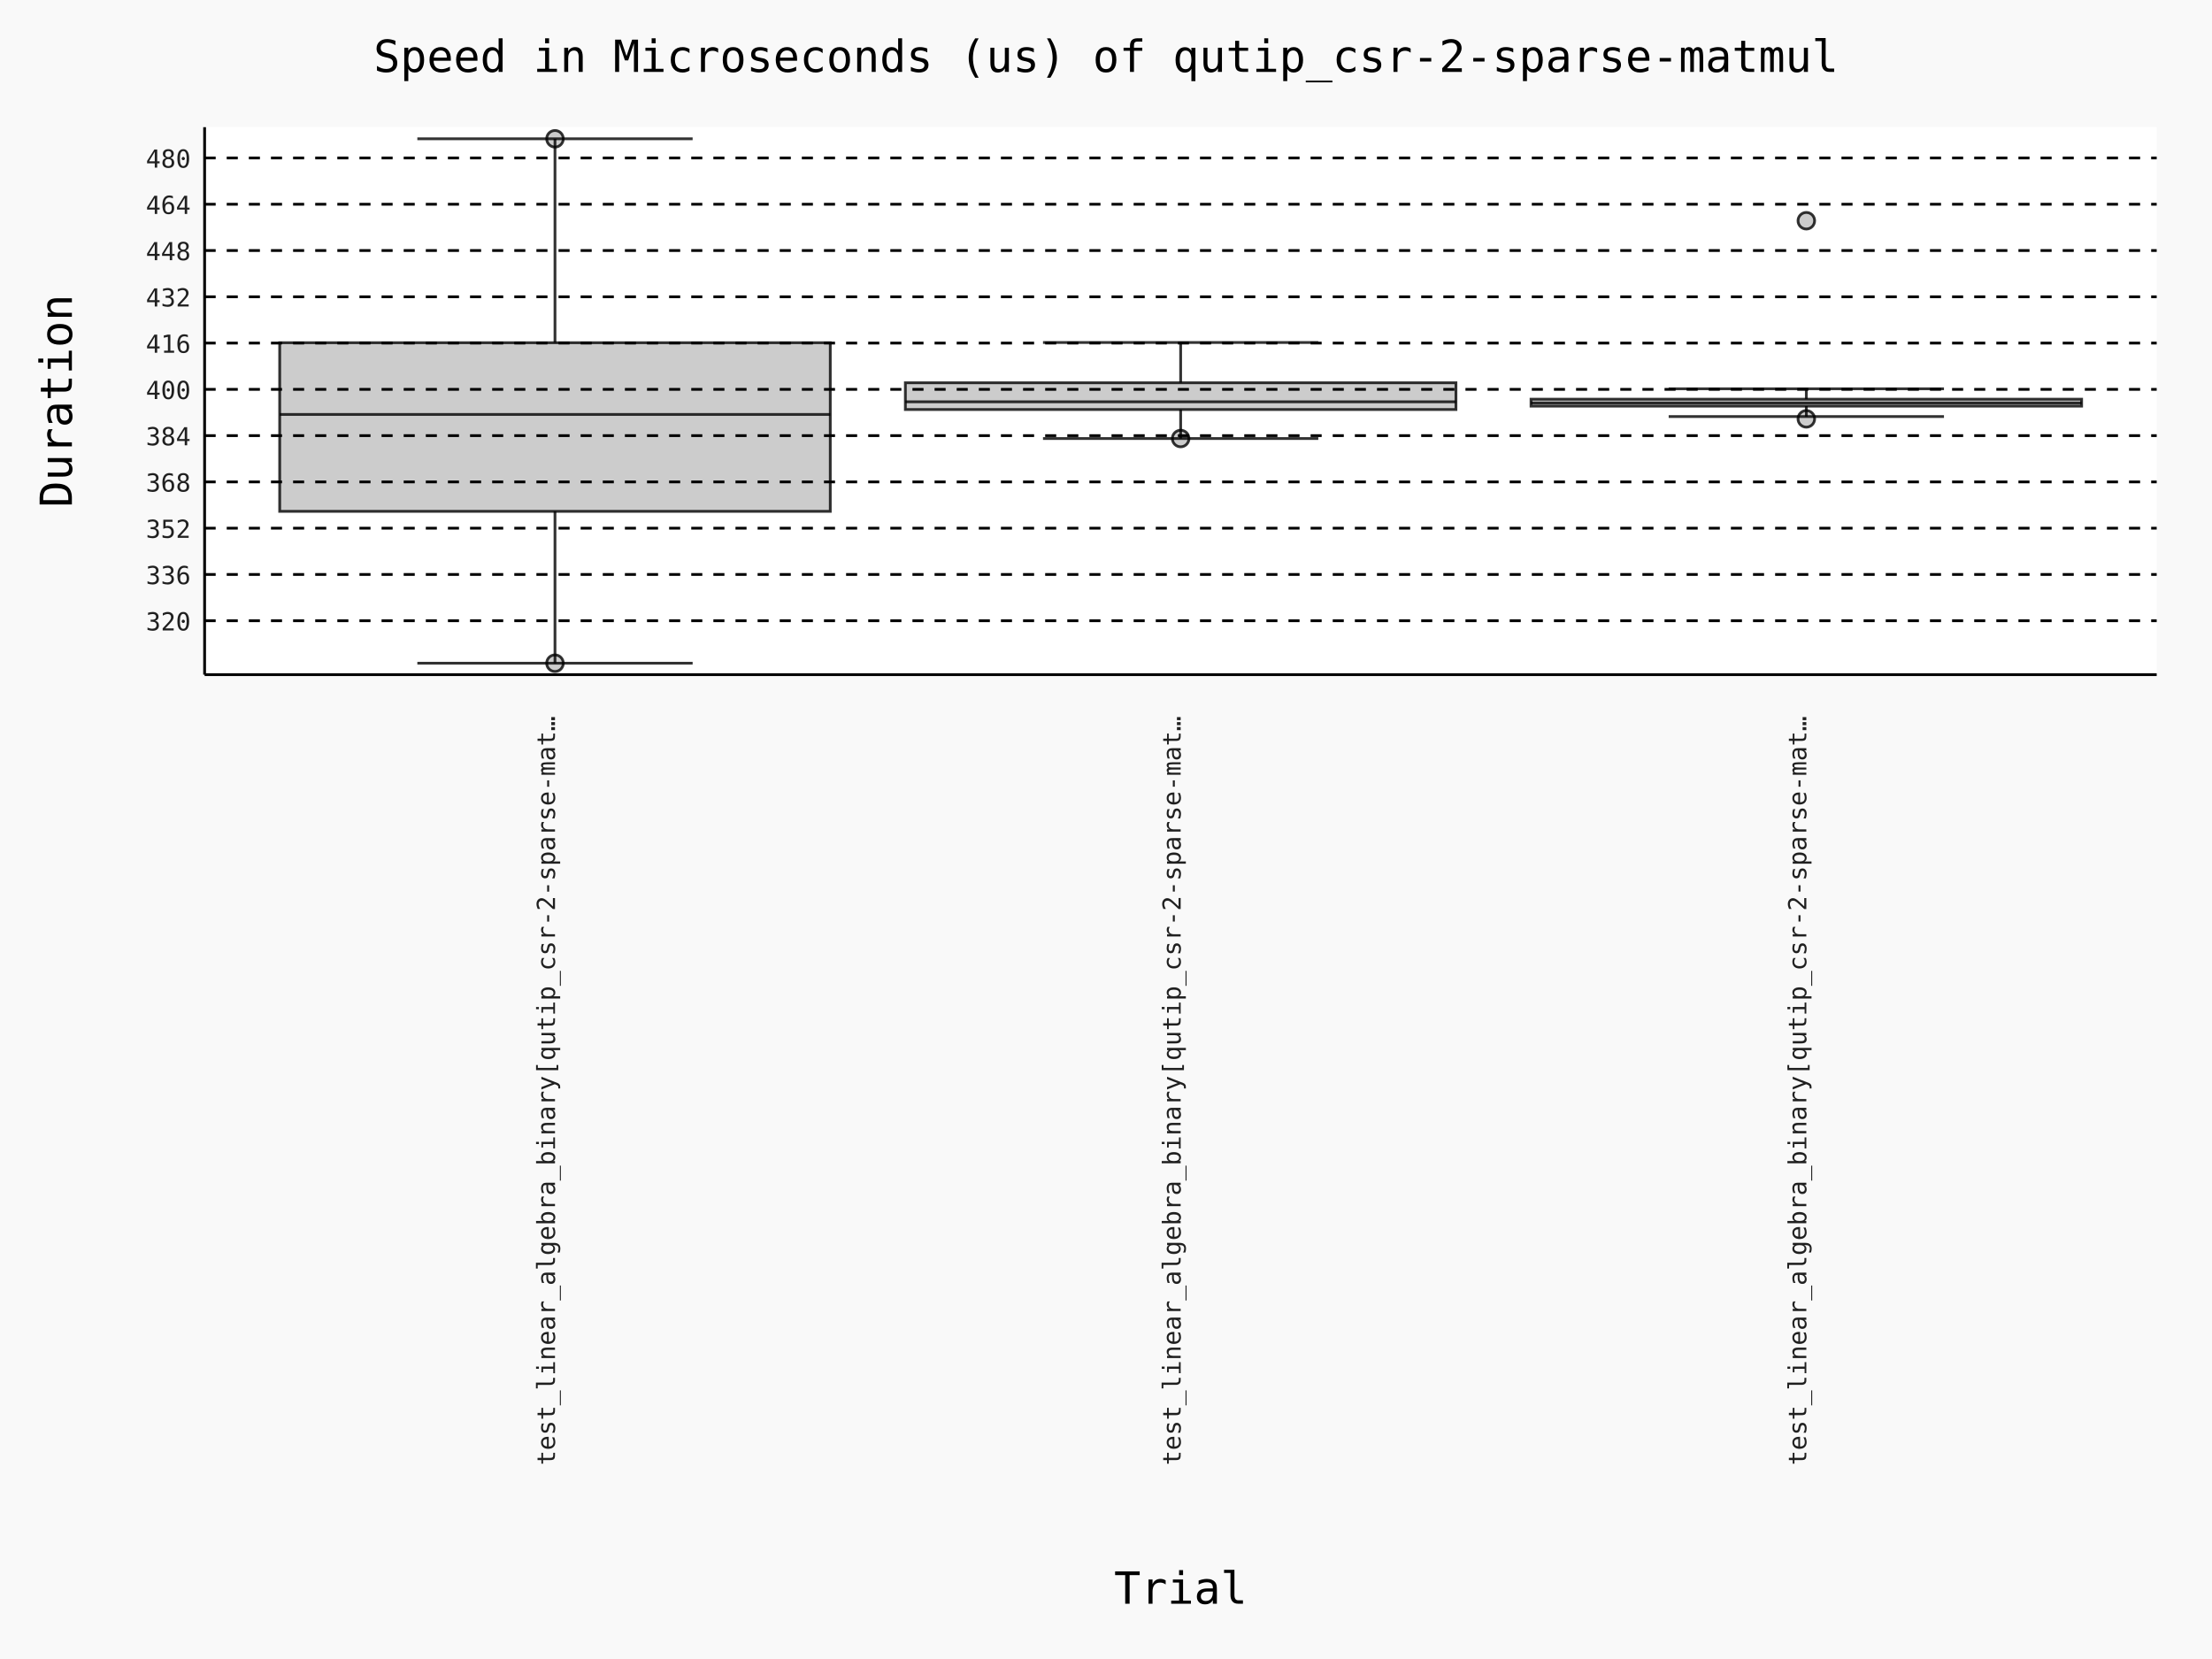
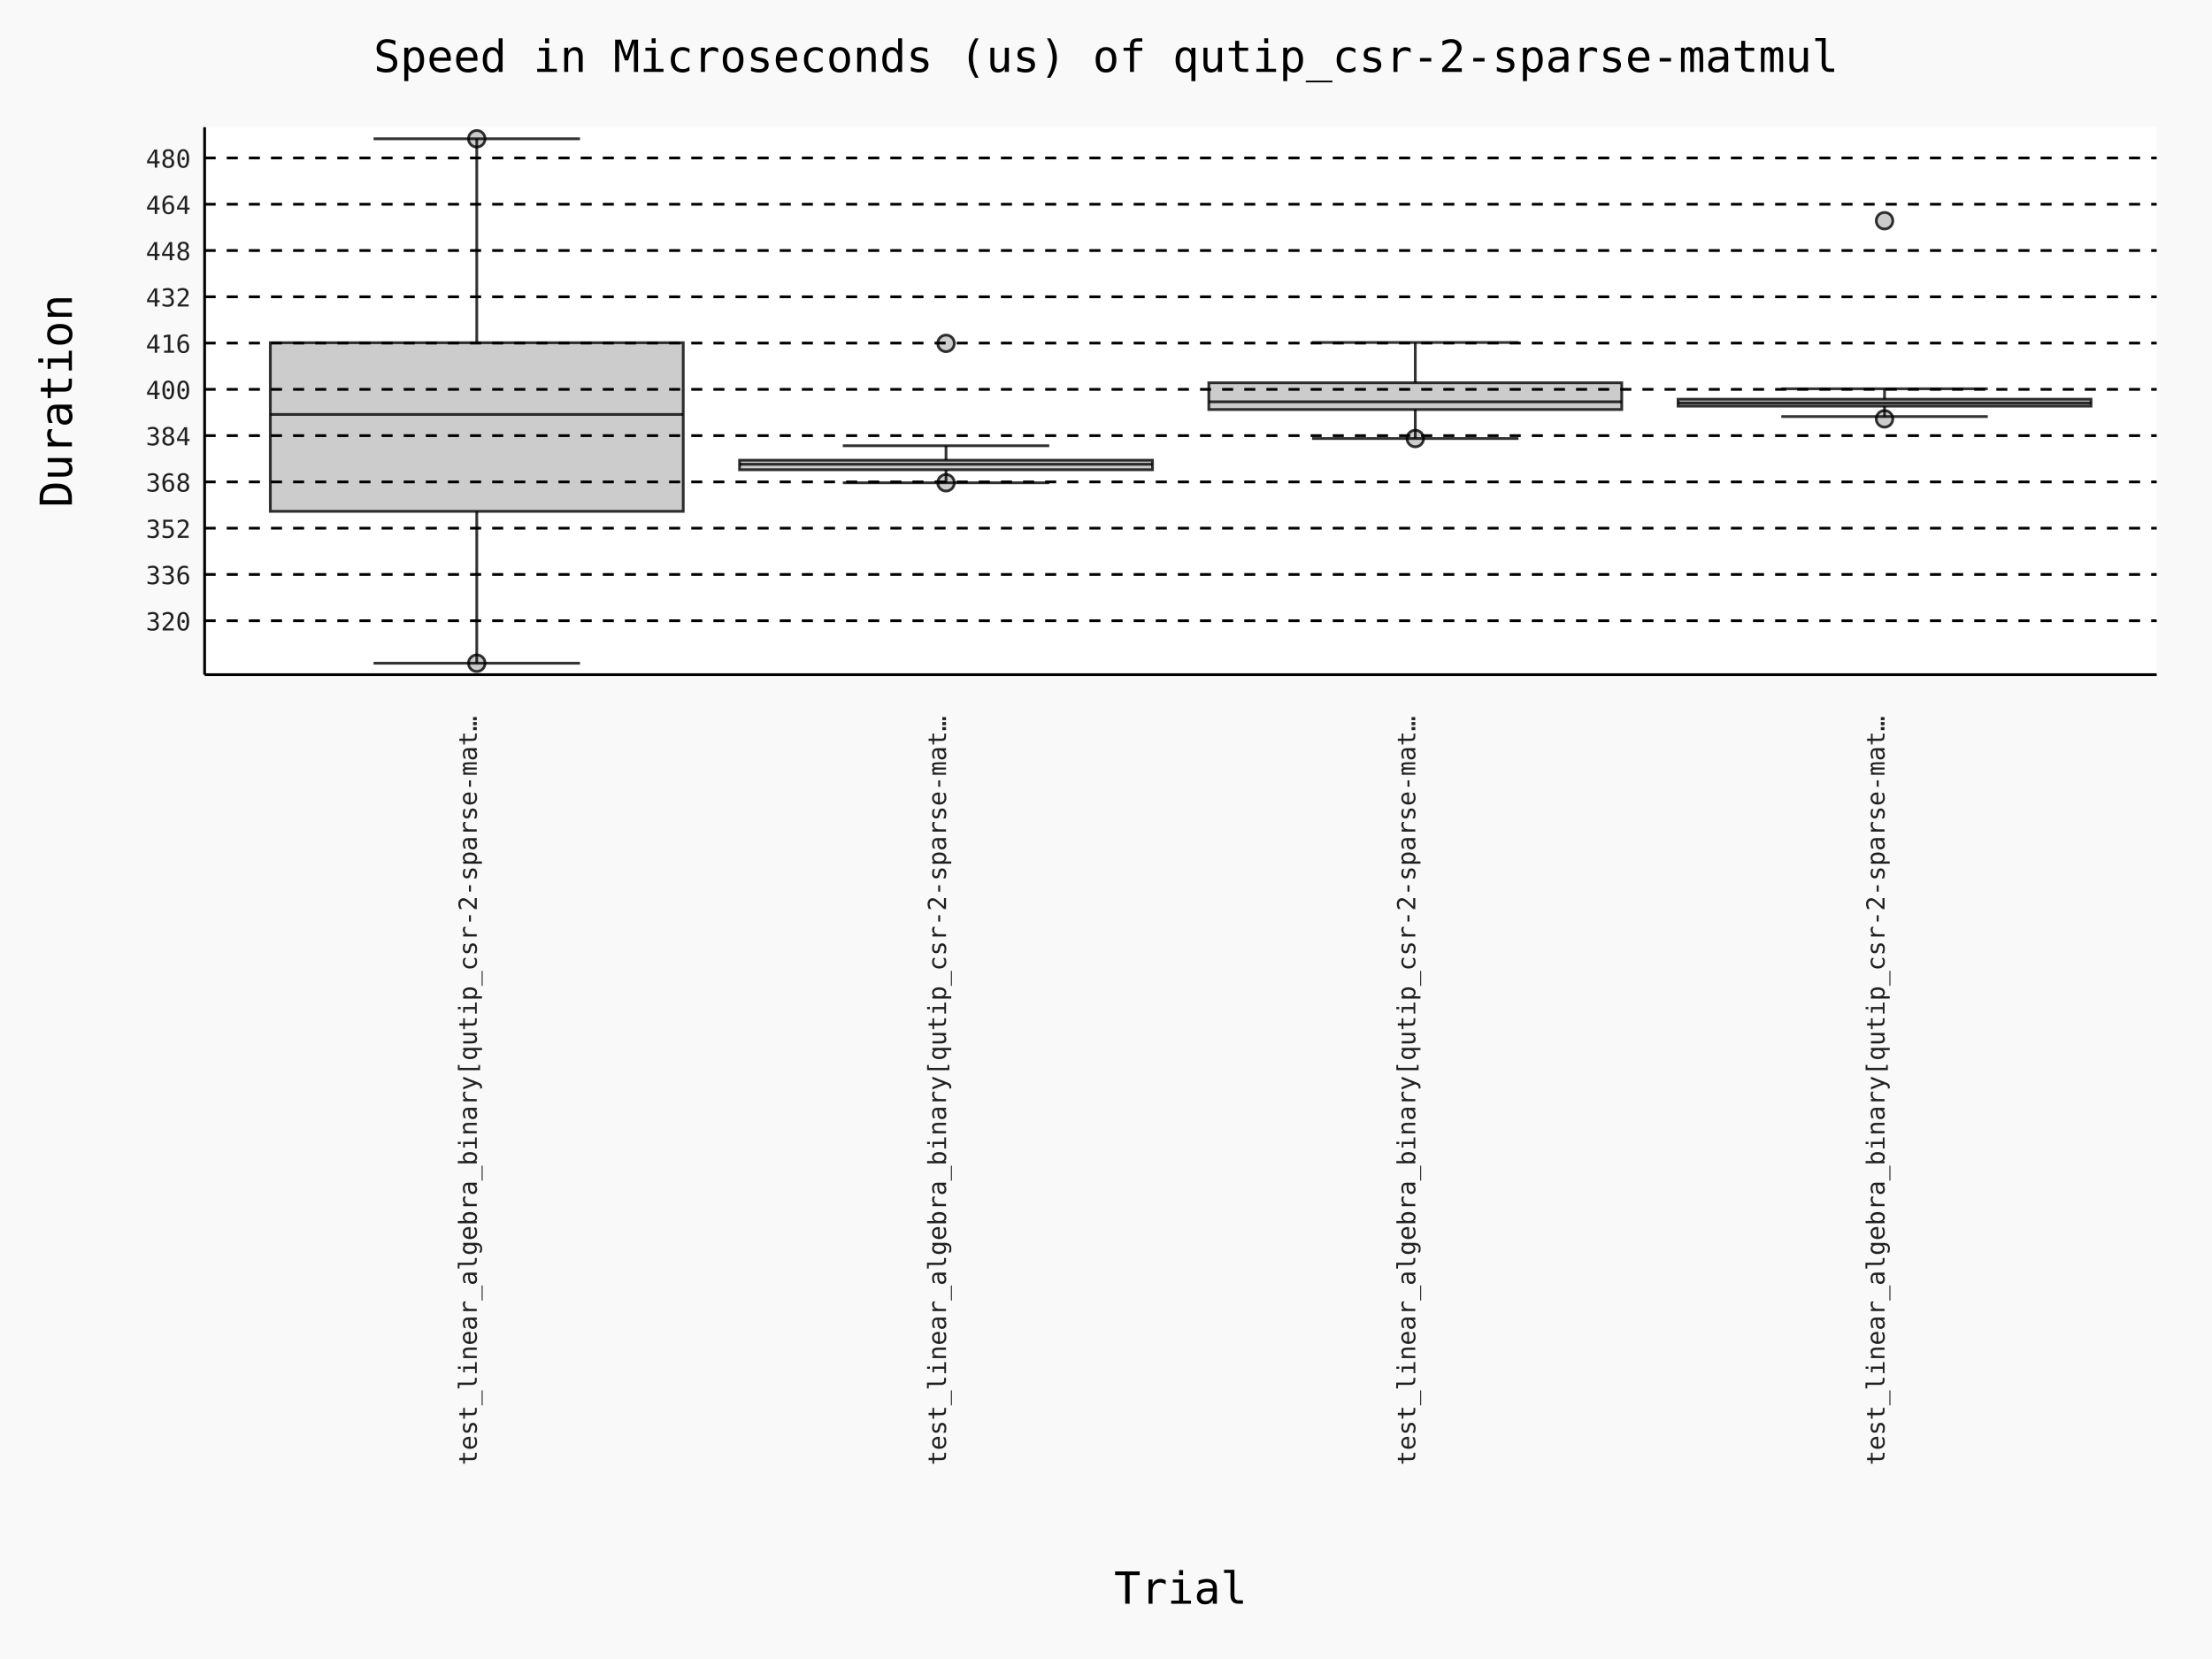
- <svg xmlns="http://www.w3.org/2000/svg" id="chart-565c8616-da48-42f0-be1f-63518b43bbc5" class="pygal-chart" viewBox="0 0 800 600">
+ <svg xmlns="http://www.w3.org/2000/svg" id="chart-07da68d5-0640-416a-b95b-05c055a2bcab" class="pygal-chart" viewBox="0 0 800 600">
  <defs>
-     <style type="text/css">#chart-565c8616-da48-42f0-be1f-63518b43bbc5{-webkit-user-select:none;-webkit-font-smoothing:antialiased;font-family:Consolas,"Deja Vu Sans Mono","Bitstream Vera Sans Mono","Courier New",monospace}#chart-565c8616-da48-42f0-be1f-63518b43bbc5 .title{font-family:Consolas,"Deja Vu Sans Mono","Bitstream Vera Sans Mono","Courier New",monospace;font-size:16px}#chart-565c8616-da48-42f0-be1f-63518b43bbc5 .legends .legend text{font-family:Consolas,"Deja Vu Sans Mono","Bitstream Vera Sans Mono","Courier New",monospace;font-size:14px}#chart-565c8616-da48-42f0-be1f-63518b43bbc5 .axis text{font-family:Consolas,"Deja Vu Sans Mono","Bitstream Vera Sans Mono","Courier New",monospace;font-size:10px}#chart-565c8616-da48-42f0-be1f-63518b43bbc5 .axis text.major{font-family:Consolas,"Deja Vu Sans Mono","Bitstream Vera Sans Mono","Courier New",monospace;font-size:10px}#chart-565c8616-da48-42f0-be1f-63518b43bbc5 .text-overlay text.value{font-family:Consolas,"Deja Vu Sans Mono","Bitstream Vera Sans Mono","Courier New",monospace;font-size:16px}#chart-565c8616-da48-42f0-be1f-63518b43bbc5 .text-overlay text.label{font-family:Consolas,"Deja Vu Sans Mono","Bitstream Vera Sans Mono","Courier New",monospace;font-size:10px}#chart-565c8616-da48-42f0-be1f-63518b43bbc5 .tooltip{font-family:Consolas,"Deja Vu Sans Mono","Bitstream Vera Sans Mono","Courier New",monospace;font-size:14px}#chart-565c8616-da48-42f0-be1f-63518b43bbc5 text.no_data{font-family:Consolas,"Deja Vu Sans Mono","Bitstream Vera Sans Mono","Courier New",monospace;font-size:64px}
- #chart-565c8616-da48-42f0-be1f-63518b43bbc5{background-color:rgba(249,249,249,1)}#chart-565c8616-da48-42f0-be1f-63518b43bbc5 path,#chart-565c8616-da48-42f0-be1f-63518b43bbc5 line,#chart-565c8616-da48-42f0-be1f-63518b43bbc5 rect,#chart-565c8616-da48-42f0-be1f-63518b43bbc5 circle{-webkit-transition:150ms;-moz-transition:150ms;transition:150ms}#chart-565c8616-da48-42f0-be1f-63518b43bbc5 .graph &gt; .background{fill:rgba(249,249,249,1)}#chart-565c8616-da48-42f0-be1f-63518b43bbc5 .plot &gt; .background{fill:rgba(255,255,255,1)}#chart-565c8616-da48-42f0-be1f-63518b43bbc5 .graph{fill:rgba(0,0,0,.87)}#chart-565c8616-da48-42f0-be1f-63518b43bbc5 text.no_data{fill:rgba(0,0,0,1)}#chart-565c8616-da48-42f0-be1f-63518b43bbc5 .title{fill:rgba(0,0,0,1)}#chart-565c8616-da48-42f0-be1f-63518b43bbc5 .legends .legend text{fill:rgba(0,0,0,.87)}#chart-565c8616-da48-42f0-be1f-63518b43bbc5 .legends .legend:hover text{fill:rgba(0,0,0,1)}#chart-565c8616-da48-42f0-be1f-63518b43bbc5 .axis .line{stroke:rgba(0,0,0,1)}#chart-565c8616-da48-42f0-be1f-63518b43bbc5 .axis .guide.line{stroke:rgba(0,0,0,.54)}#chart-565c8616-da48-42f0-be1f-63518b43bbc5 .axis .major.line{stroke:rgba(0,0,0,.87)}#chart-565c8616-da48-42f0-be1f-63518b43bbc5 .axis text.major{fill:rgba(0,0,0,1)}#chart-565c8616-da48-42f0-be1f-63518b43bbc5 .axis.y .guides:hover .guide.line,#chart-565c8616-da48-42f0-be1f-63518b43bbc5 .line-graph .axis.x .guides:hover .guide.line,#chart-565c8616-da48-42f0-be1f-63518b43bbc5 .stackedline-graph .axis.x .guides:hover .guide.line,#chart-565c8616-da48-42f0-be1f-63518b43bbc5 .xy-graph .axis.x .guides:hover .guide.line{stroke:rgba(0,0,0,1)}#chart-565c8616-da48-42f0-be1f-63518b43bbc5 .axis .guides:hover text{fill:rgba(0,0,0,1)}#chart-565c8616-da48-42f0-be1f-63518b43bbc5 .reactive{fill-opacity:.7;stroke-opacity:.8;stroke-width:1}#chart-565c8616-da48-42f0-be1f-63518b43bbc5 .ci{stroke:rgba(0,0,0,.87)}#chart-565c8616-da48-42f0-be1f-63518b43bbc5 .reactive.active,#chart-565c8616-da48-42f0-be1f-63518b43bbc5 .active .reactive{fill-opacity:.8;stroke-opacity:.9;stroke-width:4}#chart-565c8616-da48-42f0-be1f-63518b43bbc5 .ci .reactive.active{stroke-width:1.5}#chart-565c8616-da48-42f0-be1f-63518b43bbc5 .series text{fill:rgba(0,0,0,1)}#chart-565c8616-da48-42f0-be1f-63518b43bbc5 .tooltip rect{fill:rgba(255,255,255,1);stroke:rgba(0,0,0,1);-webkit-transition:opacity 150ms;-moz-transition:opacity 150ms;transition:opacity 150ms}#chart-565c8616-da48-42f0-be1f-63518b43bbc5 .tooltip .label{fill:rgba(0,0,0,.87)}#chart-565c8616-da48-42f0-be1f-63518b43bbc5 .tooltip .label{fill:rgba(0,0,0,.87)}#chart-565c8616-da48-42f0-be1f-63518b43bbc5 .tooltip .legend{font-size:.8em;fill:rgba(0,0,0,.54)}#chart-565c8616-da48-42f0-be1f-63518b43bbc5 .tooltip .x_label{font-size:.6em;fill:rgba(0,0,0,1)}#chart-565c8616-da48-42f0-be1f-63518b43bbc5 .tooltip .xlink{font-size:.5em;text-decoration:underline}#chart-565c8616-da48-42f0-be1f-63518b43bbc5 .tooltip .value{font-size:1.5em}#chart-565c8616-da48-42f0-be1f-63518b43bbc5 .bound{font-size:.5em}#chart-565c8616-da48-42f0-be1f-63518b43bbc5 .max-value{font-size:.75em;fill:rgba(0,0,0,.54)}#chart-565c8616-da48-42f0-be1f-63518b43bbc5 .map-element{fill:rgba(255,255,255,1);stroke:rgba(0,0,0,.54) !important}#chart-565c8616-da48-42f0-be1f-63518b43bbc5 .map-element .reactive{fill-opacity:inherit;stroke-opacity:inherit}#chart-565c8616-da48-42f0-be1f-63518b43bbc5 .color-0,#chart-565c8616-da48-42f0-be1f-63518b43bbc5 .color-0 a:visited{stroke:#000000;fill:#000000}#chart-565c8616-da48-42f0-be1f-63518b43bbc5 .color-1,#chart-565c8616-da48-42f0-be1f-63518b43bbc5 .color-1 a:visited{stroke:#000000;fill:#000000}#chart-565c8616-da48-42f0-be1f-63518b43bbc5 .color-2,#chart-565c8616-da48-42f0-be1f-63518b43bbc5 .color-2 a:visited{stroke:#000000;fill:#000000}#chart-565c8616-da48-42f0-be1f-63518b43bbc5 .text-overlay .color-0 text{fill:white}#chart-565c8616-da48-42f0-be1f-63518b43bbc5 .text-overlay .color-1 text{fill:white}#chart-565c8616-da48-42f0-be1f-63518b43bbc5 .text-overlay .color-2 text{fill:white}
- #chart-565c8616-da48-42f0-be1f-63518b43bbc5 text.no_data{text-anchor:middle}#chart-565c8616-da48-42f0-be1f-63518b43bbc5 .guide.line{fill:none}#chart-565c8616-da48-42f0-be1f-63518b43bbc5 .centered{text-anchor:middle}#chart-565c8616-da48-42f0-be1f-63518b43bbc5 .title{text-anchor:middle}#chart-565c8616-da48-42f0-be1f-63518b43bbc5 .legends .legend text{fill-opacity:1}#chart-565c8616-da48-42f0-be1f-63518b43bbc5 .axis.x text{text-anchor:middle}#chart-565c8616-da48-42f0-be1f-63518b43bbc5 .axis.x:not(.web) text[transform]{text-anchor:start}#chart-565c8616-da48-42f0-be1f-63518b43bbc5 .axis.x:not(.web) text[transform].backwards{text-anchor:end}#chart-565c8616-da48-42f0-be1f-63518b43bbc5 .axis.y text{text-anchor:end}#chart-565c8616-da48-42f0-be1f-63518b43bbc5 .axis.y text[transform].backwards{text-anchor:start}#chart-565c8616-da48-42f0-be1f-63518b43bbc5 .axis.y2 text{text-anchor:start}#chart-565c8616-da48-42f0-be1f-63518b43bbc5 .axis.y2 text[transform].backwards{text-anchor:end}#chart-565c8616-da48-42f0-be1f-63518b43bbc5 .axis .guide.line{stroke-dasharray:4,4;stroke:black}#chart-565c8616-da48-42f0-be1f-63518b43bbc5 .axis .major.guide.line{stroke-dasharray:6,6;stroke:black}#chart-565c8616-da48-42f0-be1f-63518b43bbc5 .horizontal .axis.y .guide.line,#chart-565c8616-da48-42f0-be1f-63518b43bbc5 .horizontal .axis.y2 .guide.line,#chart-565c8616-da48-42f0-be1f-63518b43bbc5 .vertical .axis.x .guide.line{opacity:0}#chart-565c8616-da48-42f0-be1f-63518b43bbc5 .horizontal .axis.always_show .guide.line,#chart-565c8616-da48-42f0-be1f-63518b43bbc5 .vertical .axis.always_show .guide.line{opacity:1 !important}#chart-565c8616-da48-42f0-be1f-63518b43bbc5 .axis.y .guides:hover .guide.line,#chart-565c8616-da48-42f0-be1f-63518b43bbc5 .axis.y2 .guides:hover .guide.line,#chart-565c8616-da48-42f0-be1f-63518b43bbc5 .axis.x .guides:hover .guide.line{opacity:1}#chart-565c8616-da48-42f0-be1f-63518b43bbc5 .axis .guides:hover text{opacity:1}#chart-565c8616-da48-42f0-be1f-63518b43bbc5 .nofill{fill:none}#chart-565c8616-da48-42f0-be1f-63518b43bbc5 .subtle-fill{fill-opacity:.2}#chart-565c8616-da48-42f0-be1f-63518b43bbc5 .dot{stroke-width:1px;fill-opacity:1;stroke-opacity:1}#chart-565c8616-da48-42f0-be1f-63518b43bbc5 .dot.active{stroke-width:5px}#chart-565c8616-da48-42f0-be1f-63518b43bbc5 .dot.negative{fill:transparent}#chart-565c8616-da48-42f0-be1f-63518b43bbc5 text,#chart-565c8616-da48-42f0-be1f-63518b43bbc5 tspan{stroke:none !important}#chart-565c8616-da48-42f0-be1f-63518b43bbc5 .series text.active{opacity:1}#chart-565c8616-da48-42f0-be1f-63518b43bbc5 .tooltip rect{fill-opacity:.95;stroke-width:.5}#chart-565c8616-da48-42f0-be1f-63518b43bbc5 .tooltip text{fill-opacity:1}#chart-565c8616-da48-42f0-be1f-63518b43bbc5 .showable{visibility:hidden}#chart-565c8616-da48-42f0-be1f-63518b43bbc5 .showable.shown{visibility:visible}#chart-565c8616-da48-42f0-be1f-63518b43bbc5 .gauge-background{fill:rgba(229,229,229,1);stroke:none}#chart-565c8616-da48-42f0-be1f-63518b43bbc5 .bg-lines{stroke:rgba(249,249,249,1);stroke-width:2px}
+     <style type="text/css">#chart-07da68d5-0640-416a-b95b-05c055a2bcab{-webkit-user-select:none;-webkit-font-smoothing:antialiased;font-family:Consolas,"Deja Vu Sans Mono","Bitstream Vera Sans Mono","Courier New",monospace}#chart-07da68d5-0640-416a-b95b-05c055a2bcab .title{font-family:Consolas,"Deja Vu Sans Mono","Bitstream Vera Sans Mono","Courier New",monospace;font-size:16px}#chart-07da68d5-0640-416a-b95b-05c055a2bcab .legends .legend text{font-family:Consolas,"Deja Vu Sans Mono","Bitstream Vera Sans Mono","Courier New",monospace;font-size:14px}#chart-07da68d5-0640-416a-b95b-05c055a2bcab .axis text{font-family:Consolas,"Deja Vu Sans Mono","Bitstream Vera Sans Mono","Courier New",monospace;font-size:10px}#chart-07da68d5-0640-416a-b95b-05c055a2bcab .axis text.major{font-family:Consolas,"Deja Vu Sans Mono","Bitstream Vera Sans Mono","Courier New",monospace;font-size:10px}#chart-07da68d5-0640-416a-b95b-05c055a2bcab .text-overlay text.value{font-family:Consolas,"Deja Vu Sans Mono","Bitstream Vera Sans Mono","Courier New",monospace;font-size:16px}#chart-07da68d5-0640-416a-b95b-05c055a2bcab .text-overlay text.label{font-family:Consolas,"Deja Vu Sans Mono","Bitstream Vera Sans Mono","Courier New",monospace;font-size:10px}#chart-07da68d5-0640-416a-b95b-05c055a2bcab .tooltip{font-family:Consolas,"Deja Vu Sans Mono","Bitstream Vera Sans Mono","Courier New",monospace;font-size:14px}#chart-07da68d5-0640-416a-b95b-05c055a2bcab text.no_data{font-family:Consolas,"Deja Vu Sans Mono","Bitstream Vera Sans Mono","Courier New",monospace;font-size:64px}
+ #chart-07da68d5-0640-416a-b95b-05c055a2bcab{background-color:rgba(249,249,249,1)}#chart-07da68d5-0640-416a-b95b-05c055a2bcab path,#chart-07da68d5-0640-416a-b95b-05c055a2bcab line,#chart-07da68d5-0640-416a-b95b-05c055a2bcab rect,#chart-07da68d5-0640-416a-b95b-05c055a2bcab circle{-webkit-transition:150ms;-moz-transition:150ms;transition:150ms}#chart-07da68d5-0640-416a-b95b-05c055a2bcab .graph &gt; .background{fill:rgba(249,249,249,1)}#chart-07da68d5-0640-416a-b95b-05c055a2bcab .plot &gt; .background{fill:rgba(255,255,255,1)}#chart-07da68d5-0640-416a-b95b-05c055a2bcab .graph{fill:rgba(0,0,0,.87)}#chart-07da68d5-0640-416a-b95b-05c055a2bcab text.no_data{fill:rgba(0,0,0,1)}#chart-07da68d5-0640-416a-b95b-05c055a2bcab .title{fill:rgba(0,0,0,1)}#chart-07da68d5-0640-416a-b95b-05c055a2bcab .legends .legend text{fill:rgba(0,0,0,.87)}#chart-07da68d5-0640-416a-b95b-05c055a2bcab .legends .legend:hover text{fill:rgba(0,0,0,1)}#chart-07da68d5-0640-416a-b95b-05c055a2bcab .axis .line{stroke:rgba(0,0,0,1)}#chart-07da68d5-0640-416a-b95b-05c055a2bcab .axis .guide.line{stroke:rgba(0,0,0,.54)}#chart-07da68d5-0640-416a-b95b-05c055a2bcab .axis .major.line{stroke:rgba(0,0,0,.87)}#chart-07da68d5-0640-416a-b95b-05c055a2bcab .axis text.major{fill:rgba(0,0,0,1)}#chart-07da68d5-0640-416a-b95b-05c055a2bcab .axis.y .guides:hover .guide.line,#chart-07da68d5-0640-416a-b95b-05c055a2bcab .line-graph .axis.x .guides:hover .guide.line,#chart-07da68d5-0640-416a-b95b-05c055a2bcab .stackedline-graph .axis.x .guides:hover .guide.line,#chart-07da68d5-0640-416a-b95b-05c055a2bcab .xy-graph .axis.x .guides:hover .guide.line{stroke:rgba(0,0,0,1)}#chart-07da68d5-0640-416a-b95b-05c055a2bcab .axis .guides:hover text{fill:rgba(0,0,0,1)}#chart-07da68d5-0640-416a-b95b-05c055a2bcab .reactive{fill-opacity:.7;stroke-opacity:.8;stroke-width:1}#chart-07da68d5-0640-416a-b95b-05c055a2bcab .ci{stroke:rgba(0,0,0,.87)}#chart-07da68d5-0640-416a-b95b-05c055a2bcab .reactive.active,#chart-07da68d5-0640-416a-b95b-05c055a2bcab .active .reactive{fill-opacity:.8;stroke-opacity:.9;stroke-width:4}#chart-07da68d5-0640-416a-b95b-05c055a2bcab .ci .reactive.active{stroke-width:1.5}#chart-07da68d5-0640-416a-b95b-05c055a2bcab .series text{fill:rgba(0,0,0,1)}#chart-07da68d5-0640-416a-b95b-05c055a2bcab .tooltip rect{fill:rgba(255,255,255,1);stroke:rgba(0,0,0,1);-webkit-transition:opacity 150ms;-moz-transition:opacity 150ms;transition:opacity 150ms}#chart-07da68d5-0640-416a-b95b-05c055a2bcab .tooltip .label{fill:rgba(0,0,0,.87)}#chart-07da68d5-0640-416a-b95b-05c055a2bcab .tooltip .label{fill:rgba(0,0,0,.87)}#chart-07da68d5-0640-416a-b95b-05c055a2bcab .tooltip .legend{font-size:.8em;fill:rgba(0,0,0,.54)}#chart-07da68d5-0640-416a-b95b-05c055a2bcab .tooltip .x_label{font-size:.6em;fill:rgba(0,0,0,1)}#chart-07da68d5-0640-416a-b95b-05c055a2bcab .tooltip .xlink{font-size:.5em;text-decoration:underline}#chart-07da68d5-0640-416a-b95b-05c055a2bcab .tooltip .value{font-size:1.5em}#chart-07da68d5-0640-416a-b95b-05c055a2bcab .bound{font-size:.5em}#chart-07da68d5-0640-416a-b95b-05c055a2bcab .max-value{font-size:.75em;fill:rgba(0,0,0,.54)}#chart-07da68d5-0640-416a-b95b-05c055a2bcab .map-element{fill:rgba(255,255,255,1);stroke:rgba(0,0,0,.54) !important}#chart-07da68d5-0640-416a-b95b-05c055a2bcab .map-element .reactive{fill-opacity:inherit;stroke-opacity:inherit}#chart-07da68d5-0640-416a-b95b-05c055a2bcab .color-0,#chart-07da68d5-0640-416a-b95b-05c055a2bcab .color-0 a:visited{stroke:#000000;fill:#000000}#chart-07da68d5-0640-416a-b95b-05c055a2bcab .color-1,#chart-07da68d5-0640-416a-b95b-05c055a2bcab .color-1 a:visited{stroke:#000000;fill:#000000}#chart-07da68d5-0640-416a-b95b-05c055a2bcab .color-2,#chart-07da68d5-0640-416a-b95b-05c055a2bcab .color-2 a:visited{stroke:#000000;fill:#000000}#chart-07da68d5-0640-416a-b95b-05c055a2bcab .color-3,#chart-07da68d5-0640-416a-b95b-05c055a2bcab .color-3 a:visited{stroke:#000000;fill:#000000}#chart-07da68d5-0640-416a-b95b-05c055a2bcab .text-overlay .color-0 text{fill:white}#chart-07da68d5-0640-416a-b95b-05c055a2bcab .text-overlay .color-1 text{fill:white}#chart-07da68d5-0640-416a-b95b-05c055a2bcab .text-overlay .color-2 text{fill:white}#chart-07da68d5-0640-416a-b95b-05c055a2bcab .text-overlay .color-3 text{fill:white}
+ #chart-07da68d5-0640-416a-b95b-05c055a2bcab text.no_data{text-anchor:middle}#chart-07da68d5-0640-416a-b95b-05c055a2bcab .guide.line{fill:none}#chart-07da68d5-0640-416a-b95b-05c055a2bcab .centered{text-anchor:middle}#chart-07da68d5-0640-416a-b95b-05c055a2bcab .title{text-anchor:middle}#chart-07da68d5-0640-416a-b95b-05c055a2bcab .legends .legend text{fill-opacity:1}#chart-07da68d5-0640-416a-b95b-05c055a2bcab .axis.x text{text-anchor:middle}#chart-07da68d5-0640-416a-b95b-05c055a2bcab .axis.x:not(.web) text[transform]{text-anchor:start}#chart-07da68d5-0640-416a-b95b-05c055a2bcab .axis.x:not(.web) text[transform].backwards{text-anchor:end}#chart-07da68d5-0640-416a-b95b-05c055a2bcab .axis.y text{text-anchor:end}#chart-07da68d5-0640-416a-b95b-05c055a2bcab .axis.y text[transform].backwards{text-anchor:start}#chart-07da68d5-0640-416a-b95b-05c055a2bcab .axis.y2 text{text-anchor:start}#chart-07da68d5-0640-416a-b95b-05c055a2bcab .axis.y2 text[transform].backwards{text-anchor:end}#chart-07da68d5-0640-416a-b95b-05c055a2bcab .axis .guide.line{stroke-dasharray:4,4;stroke:black}#chart-07da68d5-0640-416a-b95b-05c055a2bcab .axis .major.guide.line{stroke-dasharray:6,6;stroke:black}#chart-07da68d5-0640-416a-b95b-05c055a2bcab .horizontal .axis.y .guide.line,#chart-07da68d5-0640-416a-b95b-05c055a2bcab .horizontal .axis.y2 .guide.line,#chart-07da68d5-0640-416a-b95b-05c055a2bcab .vertical .axis.x .guide.line{opacity:0}#chart-07da68d5-0640-416a-b95b-05c055a2bcab .horizontal .axis.always_show .guide.line,#chart-07da68d5-0640-416a-b95b-05c055a2bcab .vertical .axis.always_show .guide.line{opacity:1 !important}#chart-07da68d5-0640-416a-b95b-05c055a2bcab .axis.y .guides:hover .guide.line,#chart-07da68d5-0640-416a-b95b-05c055a2bcab .axis.y2 .guides:hover .guide.line,#chart-07da68d5-0640-416a-b95b-05c055a2bcab .axis.x .guides:hover .guide.line{opacity:1}#chart-07da68d5-0640-416a-b95b-05c055a2bcab .axis .guides:hover text{opacity:1}#chart-07da68d5-0640-416a-b95b-05c055a2bcab .nofill{fill:none}#chart-07da68d5-0640-416a-b95b-05c055a2bcab .subtle-fill{fill-opacity:.2}#chart-07da68d5-0640-416a-b95b-05c055a2bcab .dot{stroke-width:1px;fill-opacity:1;stroke-opacity:1}#chart-07da68d5-0640-416a-b95b-05c055a2bcab .dot.active{stroke-width:5px}#chart-07da68d5-0640-416a-b95b-05c055a2bcab .dot.negative{fill:transparent}#chart-07da68d5-0640-416a-b95b-05c055a2bcab text,#chart-07da68d5-0640-416a-b95b-05c055a2bcab tspan{stroke:none !important}#chart-07da68d5-0640-416a-b95b-05c055a2bcab .series text.active{opacity:1}#chart-07da68d5-0640-416a-b95b-05c055a2bcab .tooltip rect{fill-opacity:.95;stroke-width:.5}#chart-07da68d5-0640-416a-b95b-05c055a2bcab .tooltip text{fill-opacity:1}#chart-07da68d5-0640-416a-b95b-05c055a2bcab .showable{visibility:hidden}#chart-07da68d5-0640-416a-b95b-05c055a2bcab .showable.shown{visibility:visible}#chart-07da68d5-0640-416a-b95b-05c055a2bcab .gauge-background{fill:rgba(229,229,229,1);stroke:none}#chart-07da68d5-0640-416a-b95b-05c055a2bcab .bg-lines{stroke:rgba(249,249,249,1);stroke-width:2px}
.tooltip .value{font-size:1em !important}.axis text{font-size:9px !important}</style>
  </defs>
  <g class="graph custombox-graph vertical">
    <rect x="0" y="0" width="800" height="600" class="background" />
    <g transform="translate(74, 46)" class="plot">
      <rect x="0" y="0" width="706.0" height="198.0" class="background" />
      <g class="axis y always_show">
        <path d="M0 198 h706" class="line" />
        <g class="guides">
          <path d="M0 178.501 h706" class="guide line" />
          <text x="-5" y="182.001" class="">320</text>
        </g>
        <g class="guides">
          <path d="M0 161.764 h706" class="guide line" />
          <text x="-5" y="165.264" class="">336</text>
        </g>
        <g class="guides">
          <path d="M0 145.027 h706" class="guide line" />
          <text x="-5" y="148.527" class="">352</text>
        </g>
        <g class="guides">
          <path d="M0 128.29 h706" class="guide line" />
          <text x="-5" y="131.79" class="">368</text>
        </g>
        <g class="guides">
          <path d="M0 111.553 h706" class="guide line" />
          <text x="-5" y="115.053" class="">384</text>
        </g>
        <g class="guides">
          <path d="M0 94.816 h706" class="guide line" />
          <text x="-5" y="98.316" class="">400</text>
        </g>
        <g class="guides">
          <path d="M0 78.079 h706" class="guide line" />
          <text x="-5" y="81.579" class="">416</text>
        </g>
        <g class="guides">
          <path d="M0 61.342 h706" class="guide line" />
          <text x="-5" y="64.842" class="">432</text>
        </g>
        <g class="guides">
          <path d="M0 44.604 h706" class="guide line" />
          <text x="-5" y="48.104" class="">448</text>
        </g>
        <g class="guides">
          <path d="M0 27.867 h706" class="guide line" />
          <text x="-5" y="31.367" class="">464</text>
        </g>
        <g class="guides">
          <path d="M0 11.13 h706" class="guide line" />
          <text x="-5" y="14.63" class="">480</text>
        </g>
      </g>
      <g class="axis x">
        <path d="M0 0 v198" class="line" />
        <g class="guides">
-           <path d="M126.718 0 v198" class="guide line" />
-           <text x="126.718" y="213.0" class="backwards" transform="rotate(270 126.7179 213)">test_linear_algebra_binary[qutip_csr-2-sparse-mat…</text>
+           <path d="M98.433 0 v198" class="guide line" />
+           <text x="98.433" y="213.0" class="backwards" transform="rotate(270 98.43269 213)">test_linear_algebra_binary[qutip_csr-2-sparse-mat…</text>
        </g>
        <g class="guides">
-           <path d="M353 0 v198" class="guide line" />
-           <text x="353.0" y="213.0" class="backwards" transform="rotate(270 353 213)">test_linear_algebra_binary[qutip_csr-2-sparse-mat…</text>
+           <path d="M268.144 0 v198" class="guide line" />
+           <text x="268.144" y="213.0" class="backwards" transform="rotate(270 268.1442 213)">test_linear_algebra_binary[qutip_csr-2-sparse-mat…</text>
        </g>
        <g class="guides">
-           <path d="M579.282 0 v198" class="guide line" />
-           <text x="579.282" y="213.0" class="backwards" transform="rotate(270 579.2821 213)">test_linear_algebra_binary[qutip_csr-2-sparse-mat…</text>
+           <path d="M437.856 0 v198" class="guide line" />
+           <text x="437.856" y="213.0" class="backwards" transform="rotate(270 437.8558 213)">test_linear_algebra_binary[qutip_csr-2-sparse-mat…</text>
+         </g>
+         <g class="guides">
+           <path d="M607.567 0 v198" class="guide line" />
+           <text x="607.567" y="213.0" class="backwards" transform="rotate(270 607.5673 213)">test_linear_algebra_binary[qutip_csr-2-sparse-mat…</text>
        </g>
      </g>
      <g class="series serie-0 color-0">
        <g class="boxes">
          <g class="box">
-             <path stroke-width="3" d="M76.936 193.859 L176.5 193.859" class="reactive tooltip-trigger" />
-             <path stroke-width="3" d="M27.154 103.89 L226.282 103.89" class="reactive tooltip-trigger" />
-             <path stroke-width="3" d="M76.936 4.194 L176.5 4.194" class="reactive tooltip-trigger" />
-             <path stroke-width="2" d="M126.718 193.859 L126.718 138.937" class="reactive tooltip-trigger" />
-             <path stroke-width="2" d="M126.718 4.194 L126.718 77.947" class="reactive tooltip-trigger" />
-             <rect x="27.154" y="77.947" height="60.99" width="199.128" class="subtle-fill reactive tooltip-trigger" />
-             <circle cx="126.718" cy="193.859" r="3" class="subtle-fill reactive tooltip-trigger" />
-             <circle cx="126.718" cy="4.194" r="3" class="subtle-fill reactive tooltip-trigger" />
+             <path stroke-width="3" d="M61.096 193.859 L135.769 193.859" class="reactive tooltip-trigger" />
+             <path stroke-width="3" d="M23.76 103.89 L173.106 103.89" class="reactive tooltip-trigger" />
+             <path stroke-width="3" d="M61.096 4.194 L135.769 4.194" class="reactive tooltip-trigger" />
+             <path stroke-width="2" d="M98.433 193.859 L98.433 138.937" class="reactive tooltip-trigger" />
+             <path stroke-width="2" d="M98.433 4.194 L98.433 77.947" class="reactive tooltip-trigger" />
+             <rect x="23.76" y="77.947" height="60.99" width="149.346" class="subtle-fill reactive tooltip-trigger" />
+             <circle cx="98.433" cy="193.859" r="3" class="subtle-fill reactive tooltip-trigger" />
+             <circle cx="98.433" cy="4.194" r="3" class="subtle-fill reactive tooltip-trigger" />
          </g>
        </g>
      </g>
      <g class="series serie-1 color-1">
        <g class="boxes">
          <g class="box">
-             <path stroke-width="3" d="M303.218 112.599 L402.782 112.599" class="reactive tooltip-trigger" />
-             <path stroke-width="3" d="M253.436 99.314 L452.564 99.314" class="reactive tooltip-trigger" />
-             <path stroke-width="3" d="M303.218 77.87 L402.782 77.87" class="reactive tooltip-trigger" />
-             <path stroke-width="2" d="M353 112.599 L353 102.112" class="reactive tooltip-trigger" />
-             <path stroke-width="2" d="M353 77.87 L353 92.436" class="reactive tooltip-trigger" />
-             <rect x="253.436" y="92.436" height="9.676" width="199.128" class="subtle-fill reactive tooltip-trigger" />
-             <circle cx="353" cy="112.599" r="3" class="subtle-fill reactive tooltip-trigger" />
-             <circle cx="353" cy="-1179.923" r="3" class="subtle-fill reactive tooltip-trigger" />
+             <path stroke-width="3" d="M230.808 128.601 L305.481 128.601" class="reactive tooltip-trigger" />
+             <path stroke-width="3" d="M193.471 121.906 L342.817 121.906" class="reactive tooltip-trigger" />
+             <path stroke-width="3" d="M230.808 115.211 L305.481 115.211" class="reactive tooltip-trigger" />
+             <path stroke-width="2" d="M268.144 128.601 L268.144 123.893" class="reactive tooltip-trigger" />
+             <path stroke-width="2" d="M268.144 115.211 L268.144 120.441" class="reactive tooltip-trigger" />
+             <rect x="193.471" y="120.441" height="3.452" width="149.346" class="subtle-fill reactive tooltip-trigger" />
+             <circle cx="268.144" cy="128.601" r="3" class="subtle-fill reactive tooltip-trigger" />
+             <circle cx="268.144" cy="78.18" r="3" class="subtle-fill reactive tooltip-trigger" />
          </g>
        </g>
      </g>
      <g class="series serie-2 color-2">
        <g class="boxes">
          <g class="box">
-             <path stroke-width="3" d="M529.5 104.652 L629.064 104.652" class="reactive tooltip-trigger" />
-             <path stroke-width="3" d="M479.718 99.736 L678.846 99.736" class="reactive tooltip-trigger" />
-             <path stroke-width="3" d="M529.5 94.61 L629.064 94.61" class="reactive tooltip-trigger" />
-             <path stroke-width="2" d="M579.282 104.652 L579.282 100.886" class="reactive tooltip-trigger" />
-             <path stroke-width="2" d="M579.282 94.61 L579.282 98.375" class="reactive tooltip-trigger" />
-             <rect x="479.718" y="98.375" height="2.511" width="199.128" class="subtle-fill reactive tooltip-trigger" />
-             <circle cx="579.282" cy="105.488" r="3" class="subtle-fill reactive tooltip-trigger" />
-             <circle cx="579.282" cy="33.834" r="3" class="subtle-fill reactive tooltip-trigger" />
+             <path stroke-width="3" d="M400.519 112.599 L475.192 112.599" class="reactive tooltip-trigger" />
+             <path stroke-width="3" d="M363.183 99.314 L512.529 99.314" class="reactive tooltip-trigger" />
+             <path stroke-width="3" d="M400.519 77.87 L475.192 77.87" class="reactive tooltip-trigger" />
+             <path stroke-width="2" d="M437.856 112.599 L437.856 102.112" class="reactive tooltip-trigger" />
+             <path stroke-width="2" d="M437.856 77.87 L437.856 92.436" class="reactive tooltip-trigger" />
+             <rect x="363.183" y="92.436" height="9.676" width="149.346" class="subtle-fill reactive tooltip-trigger" />
+             <circle cx="437.856" cy="112.599" r="3" class="subtle-fill reactive tooltip-trigger" />
+             <circle cx="437.856" cy="-1179.923" r="3" class="subtle-fill reactive tooltip-trigger" />
+           </g>
+         </g>
+       </g>
+       <g class="series serie-3 color-3">
+         <g class="boxes">
+           <g class="box">
+             <path stroke-width="3" d="M570.231 104.652 L644.904 104.652" class="reactive tooltip-trigger" />
+             <path stroke-width="3" d="M532.894 99.736 L682.24 99.736" class="reactive tooltip-trigger" />
+             <path stroke-width="3" d="M570.231 94.61 L644.904 94.61" class="reactive tooltip-trigger" />
+             <path stroke-width="2" d="M607.567 104.652 L607.567 100.886" class="reactive tooltip-trigger" />
+             <path stroke-width="2" d="M607.567 94.61 L607.567 98.375" class="reactive tooltip-trigger" />
+             <rect x="532.894" y="98.375" height="2.511" width="149.346" class="subtle-fill reactive tooltip-trigger" />
+             <circle cx="607.567" cy="105.488" r="3" class="subtle-fill reactive tooltip-trigger" />
+             <circle cx="607.567" cy="33.834" r="3" class="subtle-fill reactive tooltip-trigger" />
          </g>
        </g>
      </g>
    </g>
    <g class="titles">
      <text x="400.0" y="26" class="title plot_title">Speed in Microseconds (us) of qutip_csr-2-sparse-matmul</text>
      <text x="427.0" y="580.0" class="title">Trial</text>
      <text x="0" y="171.0" class="title" transform="rotate(-90 0 145)">Duration</text>
    </g>
    <g transform="translate(74, 46)" class="plot overlay">
      <g class="series serie-0 color-0" />
      <g class="series serie-1 color-1" />
      <g class="series serie-2 color-2" />
+       <g class="series serie-3 color-3" />
    </g>
    <g transform="translate(74, 46)" class="plot text-overlay">
      <g class="series serie-0 color-0" />
      <g class="series serie-1 color-1" />
      <g class="series serie-2 color-2" />
+       <g class="series serie-3 color-3" />
    </g>
    <g transform="translate(74, 46)" class="plot tooltip-overlay">
      <g transform="translate(0 0)" style="opacity: 0" class="tooltip">
        <rect rx="0" ry="0" width="0" height="0" class="tooltip-box" />
        <g class="text" />
      </g>
    </g>
  </g>
</svg>
